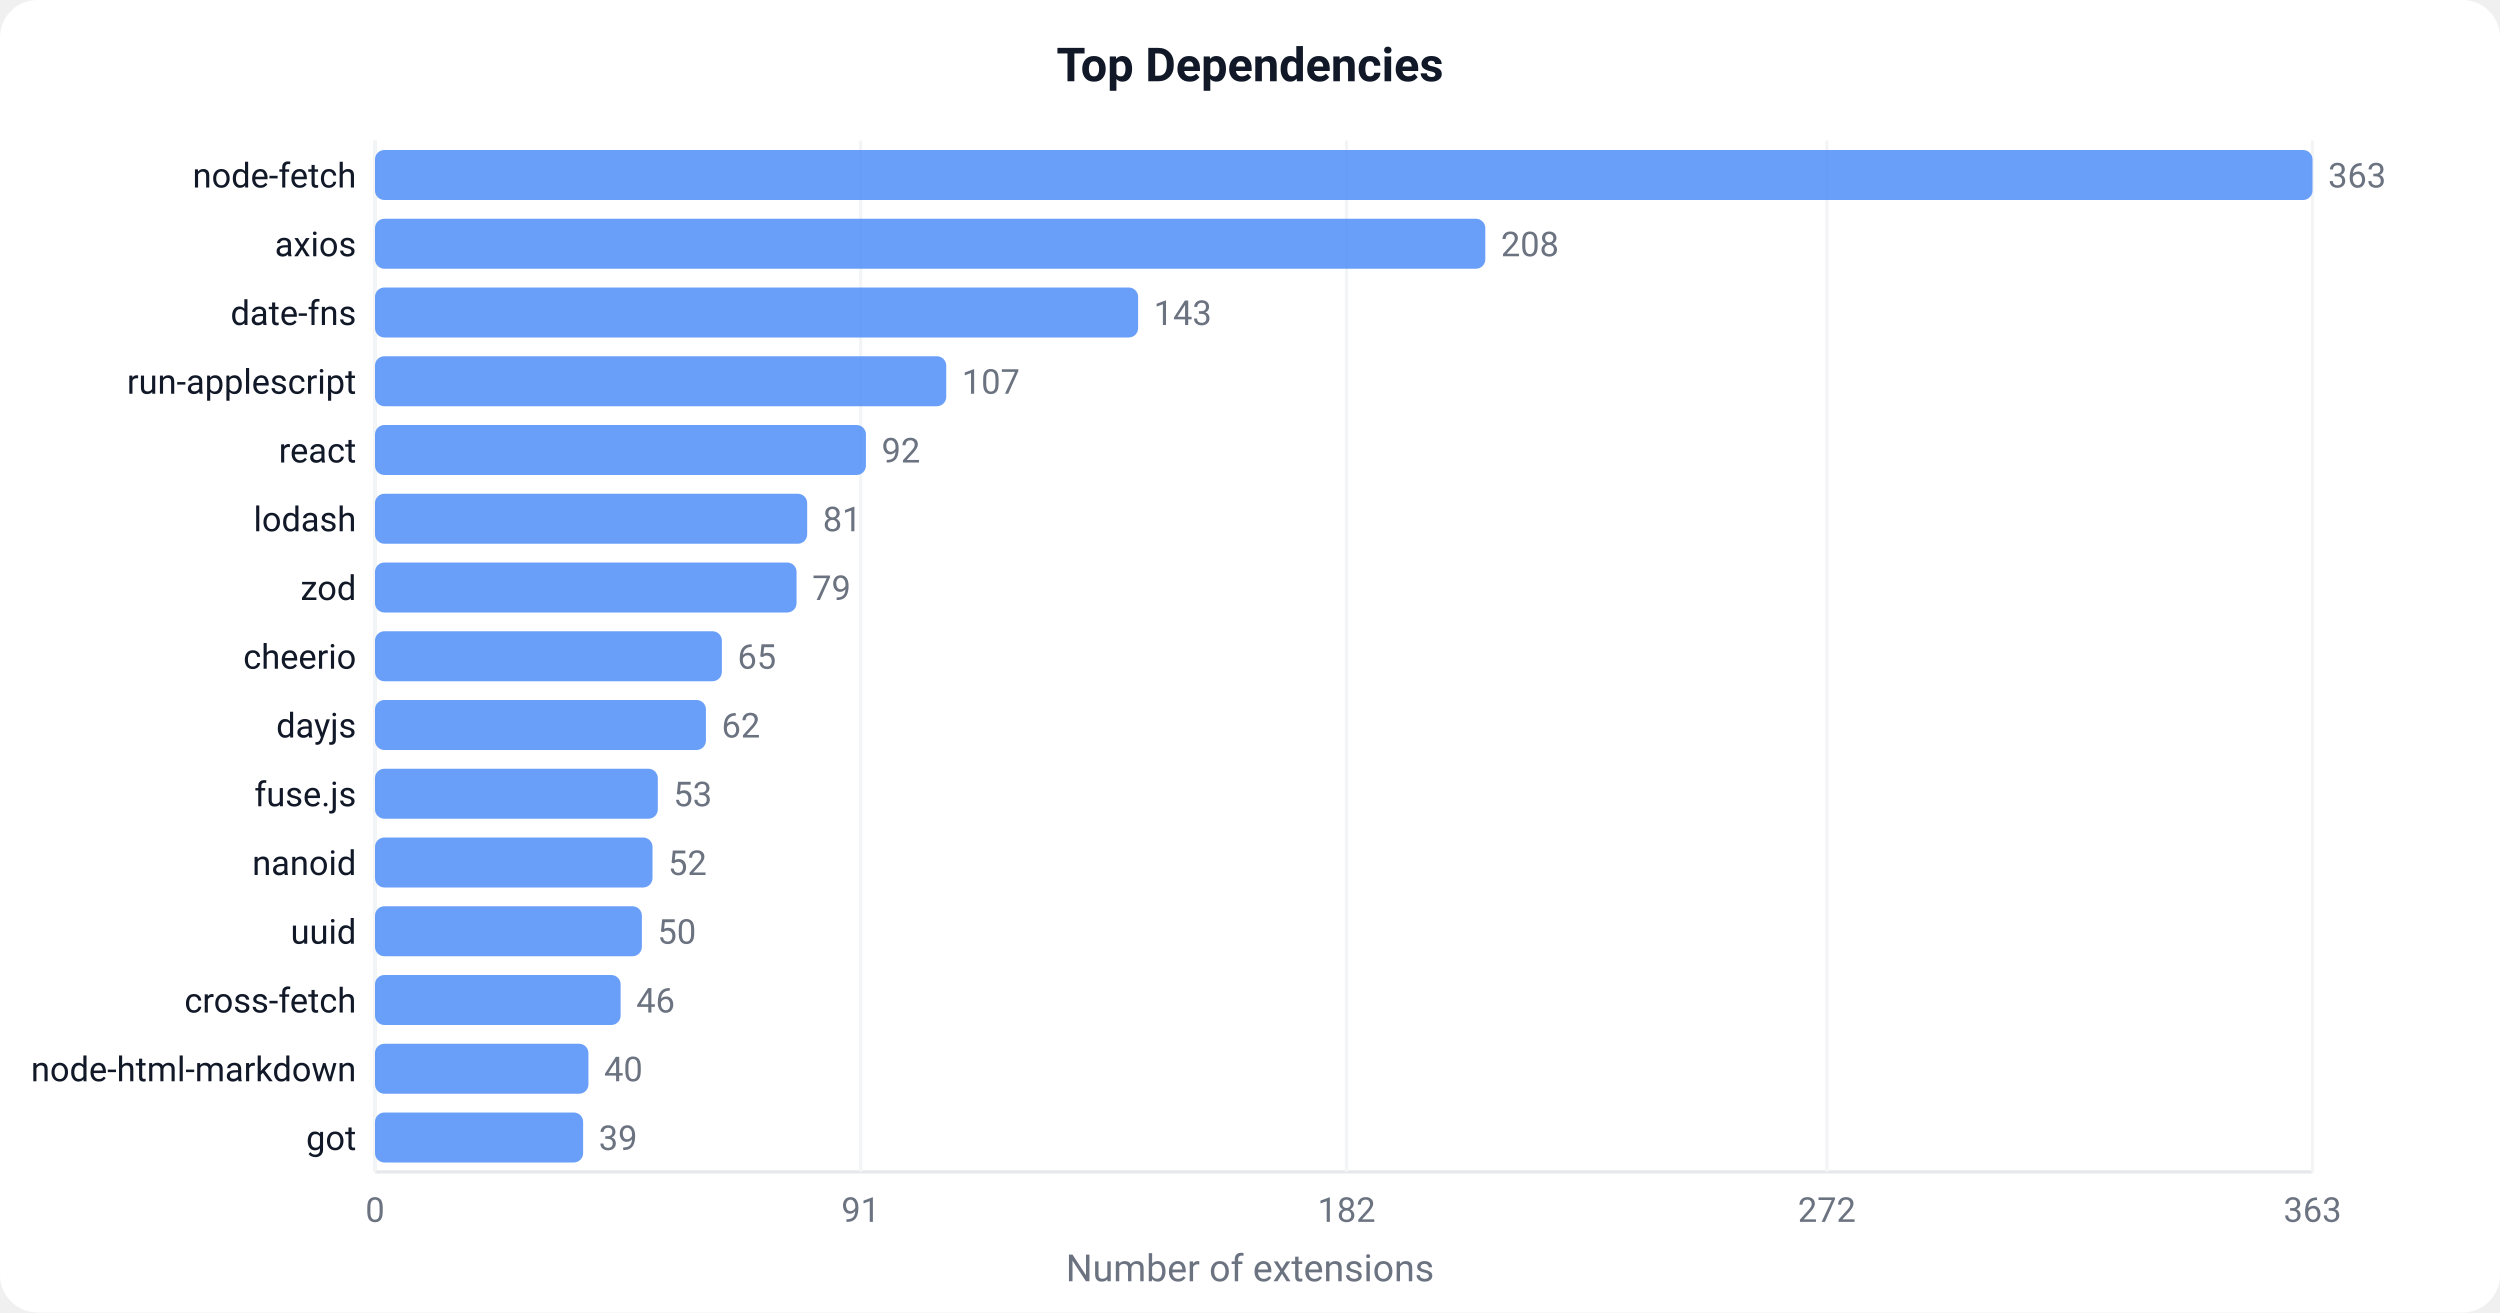
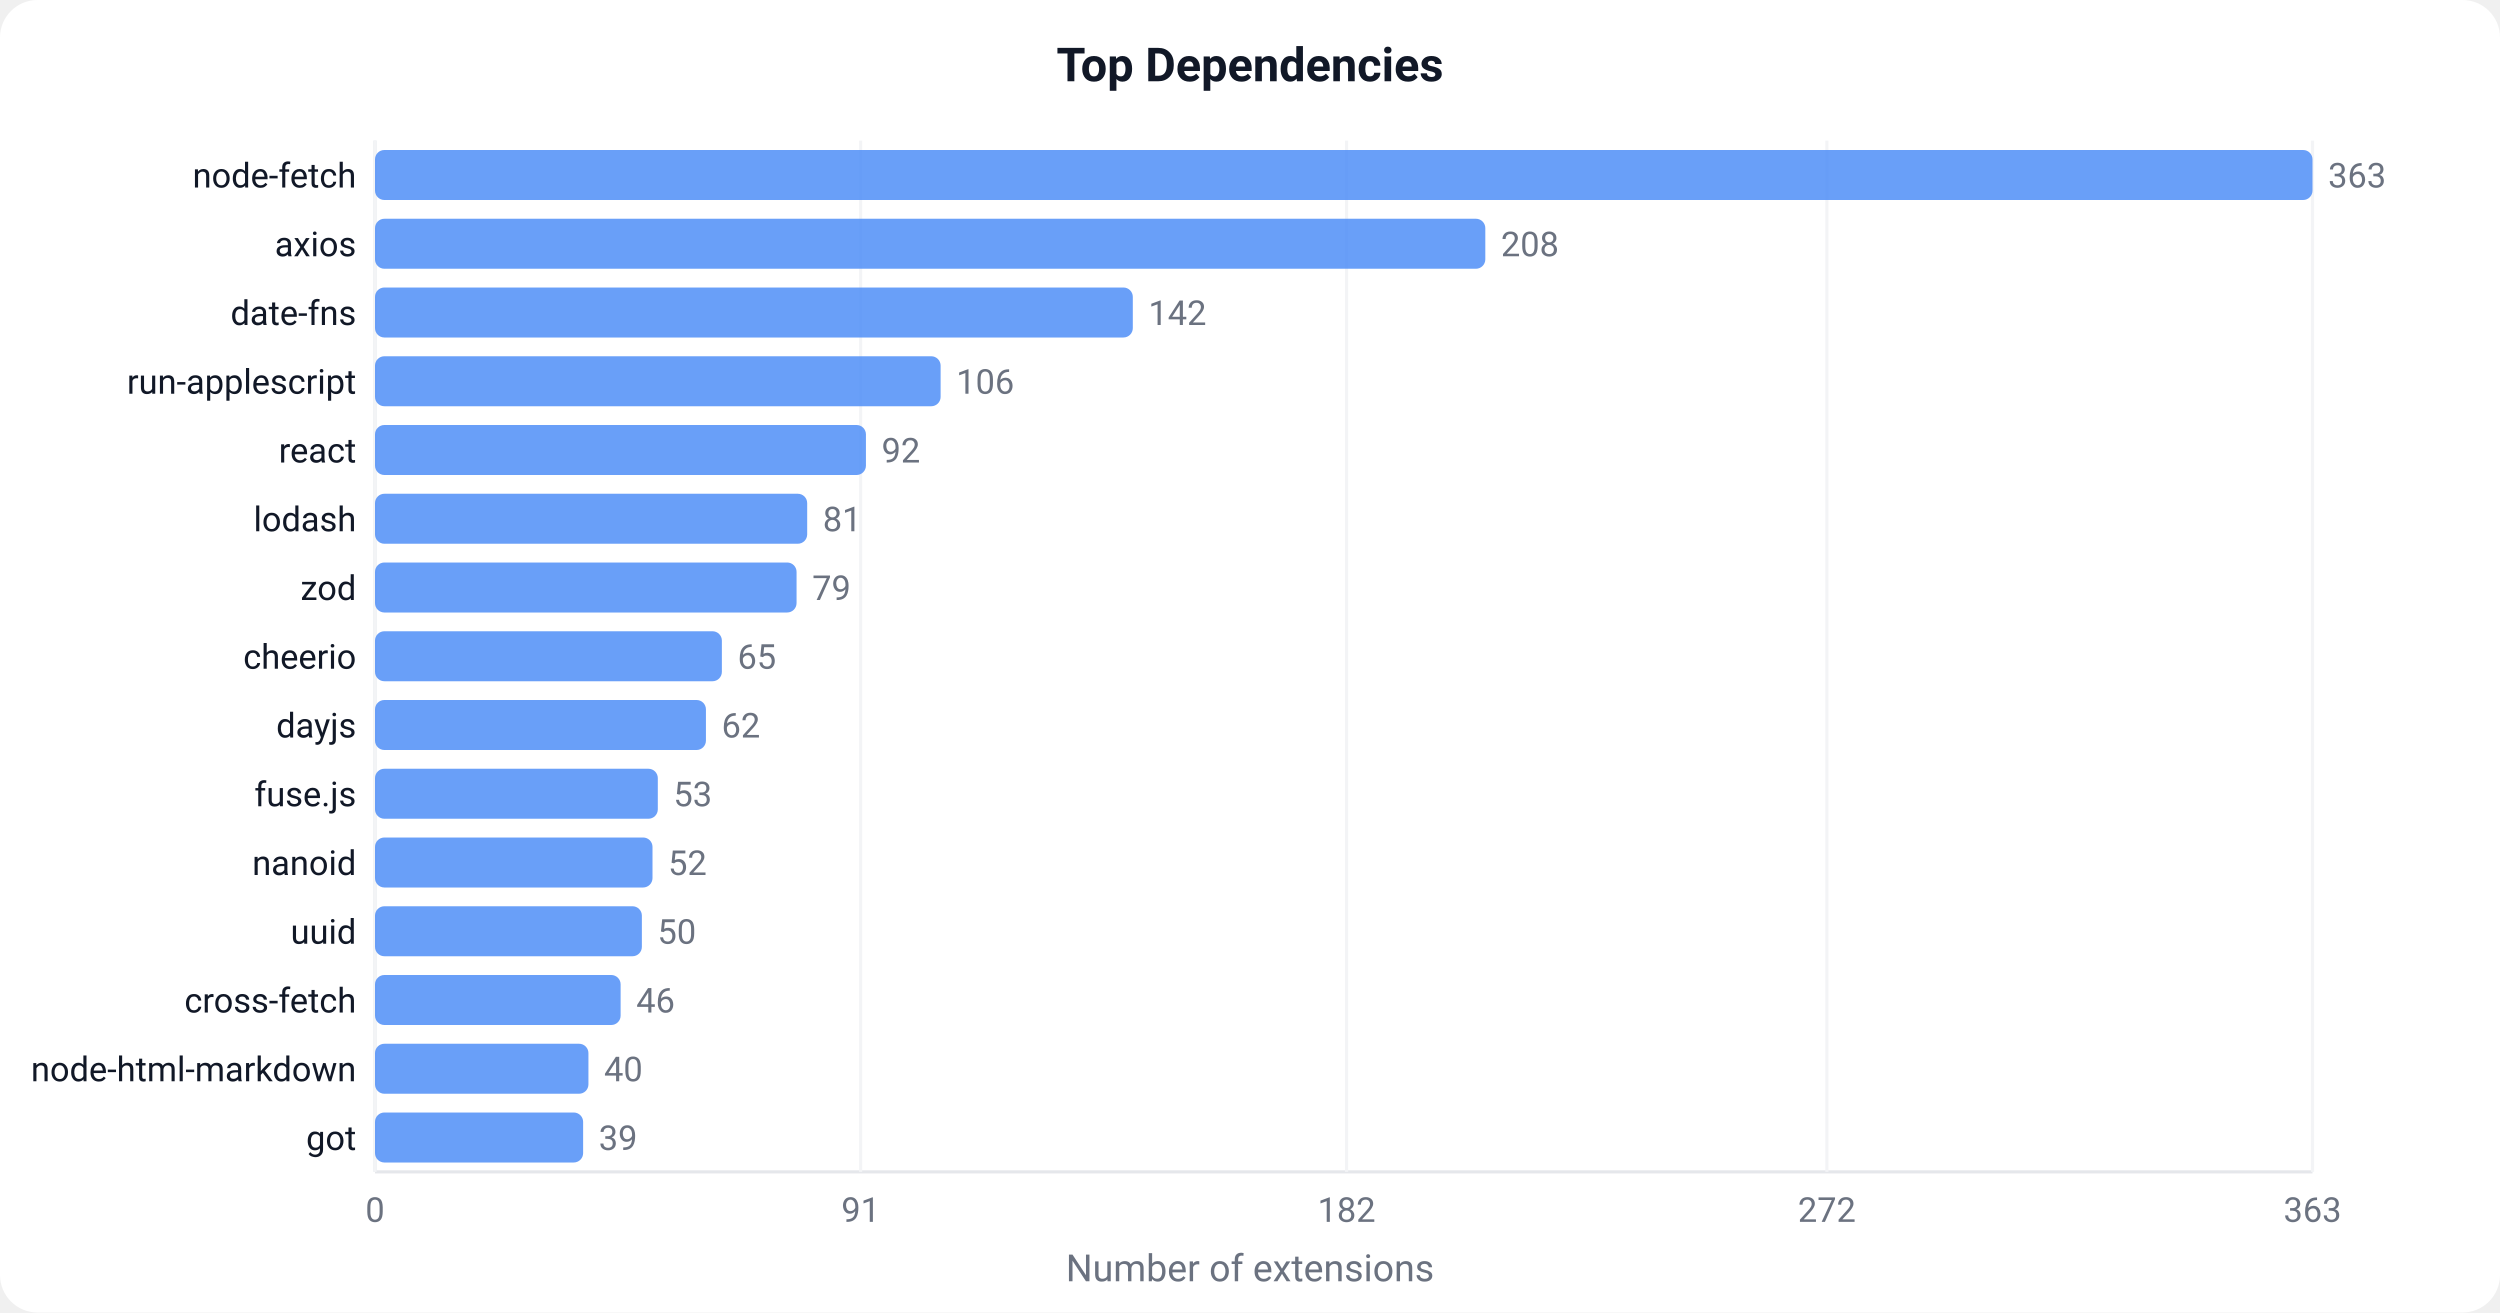
<svg xmlns="http://www.w3.org/2000/svg" width="800" height="420" viewBox="0 0 800 420">
  <defs>
    <style>text { font-family: -apple-system, BlinkMacSystemFont, 'Segoe UI', Roboto, sans-serif; }</style>
  </defs>
  <rect width="800" height="420" fill="#ffffff" rx="12" />
  <text x="400" y="26" text-anchor="middle" font-size="15" font-weight="600" fill="#111827">Top Dependencies</text>
  <line x1="120" y1="45" x2="120" y2="375" stroke="#e5e7eb" stroke-width="1" />
  <line x1="120" y1="375" x2="740" y2="375" stroke="#e5e7eb" stroke-width="1" />
  <line x1="120.0" y1="45" x2="120.0" y2="375" stroke="#f3f4f6" stroke-width="1" />
  <text x="120.0" y="391.0" text-anchor="middle" font-size="11" fill="#6b7280">0</text>
  <line x1="275.4" y1="45" x2="275.4" y2="375" stroke="#f3f4f6" stroke-width="1" />
  <text x="275.4" y="391.0" text-anchor="middle" font-size="11" fill="#6b7280">91</text>
  <line x1="430.9" y1="45" x2="430.9" y2="375" stroke="#f3f4f6" stroke-width="1" />
  <text x="430.9" y="391.0" text-anchor="middle" font-size="11" fill="#6b7280">182</text>
  <line x1="584.6" y1="45" x2="584.6" y2="375" stroke="#f3f4f6" stroke-width="1" />
  <text x="584.6" y="391.0" text-anchor="middle" font-size="11" fill="#6b7280">272</text>
  <line x1="740.0" y1="45" x2="740.0" y2="375" stroke="#f3f4f6" stroke-width="1" />
  <text x="740.0" y="391.0" text-anchor="middle" font-size="11" fill="#6b7280">363</text>
  <rect x="120" y="48.0" width="620.0" height="16" fill="#4F8EF7" rx="3" opacity="0.85" />
  <text x="114" y="60.0" text-anchor="end" font-size="11" fill="#111827">node-fetch</text>
  <text x="745.0" y="60.0" font-size="11" fill="#6b7280">363</text>
  <rect x="120" y="70.0" width="355.3" height="16" fill="#4F8EF7" rx="3" opacity="0.85" />
  <text x="114" y="82.0" text-anchor="end" font-size="11" fill="#111827">axios</text>
  <text x="480.3" y="82.0" font-size="11" fill="#6b7280">208</text>
-   <rect x="120" y="92.0" width="244.2" height="16" fill="#4F8EF7" rx="3" opacity="0.85" />
+   <rect x="120" y="92.0" width="242.5" height="16" fill="#4F8EF7" rx="3" opacity="0.85" />
  <text x="114" y="104.0" text-anchor="end" font-size="11" fill="#111827">date-fns</text>
-   <text x="369.2" y="104.0" font-size="11" fill="#6b7280">143</text>
-   <rect x="120" y="114.0" width="182.8" height="16" fill="#4F8EF7" rx="3" opacity="0.85" />
+   <text x="367.5" y="104.0" font-size="11" fill="#6b7280">142</text>
+   <rect x="120" y="114.0" width="181.0" height="16" fill="#4F8EF7" rx="3" opacity="0.85" />
  <text x="114" y="126.0" text-anchor="end" font-size="11" fill="#111827">run-applescript</text>
-   <text x="307.8" y="126.0" font-size="11" fill="#6b7280">107</text>
+   <text x="306.0" y="126.0" font-size="11" fill="#6b7280">106</text>
  <rect x="120" y="136.0" width="157.1" height="16" fill="#4F8EF7" rx="3" opacity="0.85" />
  <text x="114" y="148.0" text-anchor="end" font-size="11" fill="#111827">react</text>
  <text x="282.1" y="148.0" font-size="11" fill="#6b7280">92</text>
  <rect x="120" y="158.0" width="138.3" height="16" fill="#4F8EF7" rx="3" opacity="0.85" />
  <text x="114" y="170.0" text-anchor="end" font-size="11" fill="#111827">lodash</text>
  <text x="263.3" y="170.0" font-size="11" fill="#6b7280">81</text>
  <rect x="120" y="180.0" width="134.9" height="16" fill="#4F8EF7" rx="3" opacity="0.85" />
  <text x="114" y="192.0" text-anchor="end" font-size="11" fill="#111827">zod</text>
  <text x="259.9" y="192.0" font-size="11" fill="#6b7280">79</text>
  <rect x="120" y="202.0" width="111.0" height="16" fill="#4F8EF7" rx="3" opacity="0.85" />
  <text x="114" y="214.0" text-anchor="end" font-size="11" fill="#111827">cheerio</text>
  <text x="236.0" y="214.0" font-size="11" fill="#6b7280">65</text>
  <rect x="120" y="224.0" width="105.9" height="16" fill="#4F8EF7" rx="3" opacity="0.85" />
  <text x="114" y="236.0" text-anchor="end" font-size="11" fill="#111827">dayjs</text>
  <text x="230.9" y="236.0" font-size="11" fill="#6b7280">62</text>
  <rect x="120" y="246.0" width="90.5" height="16" fill="#4F8EF7" rx="3" opacity="0.85" />
  <text x="114" y="258.0" text-anchor="end" font-size="11" fill="#111827">fuse.js</text>
  <text x="215.5" y="258.0" font-size="11" fill="#6b7280">53</text>
  <rect x="120" y="268.0" width="88.8" height="16" fill="#4F8EF7" rx="3" opacity="0.85" />
  <text x="114" y="280.0" text-anchor="end" font-size="11" fill="#111827">nanoid</text>
  <text x="213.8" y="280.0" font-size="11" fill="#6b7280">52</text>
  <rect x="120" y="290.0" width="85.4" height="16" fill="#4F8EF7" rx="3" opacity="0.85" />
  <text x="114" y="302.0" text-anchor="end" font-size="11" fill="#111827">uuid</text>
  <text x="210.4" y="302.0" font-size="11" fill="#6b7280">50</text>
  <rect x="120" y="312.0" width="78.6" height="16" fill="#4F8EF7" rx="3" opacity="0.85" />
  <text x="114" y="324.0" text-anchor="end" font-size="11" fill="#111827">cross-fetch</text>
  <text x="203.6" y="324.0" font-size="11" fill="#6b7280">46</text>
  <rect x="120" y="334.0" width="68.3" height="16" fill="#4F8EF7" rx="3" opacity="0.85" />
  <text x="114" y="346.0" text-anchor="end" font-size="11" fill="#111827">node-html-markdown</text>
  <text x="193.3" y="346.0" font-size="11" fill="#6b7280">40</text>
  <rect x="120" y="356.0" width="66.6" height="16" fill="#4F8EF7" rx="3" opacity="0.85" />
  <text x="114" y="368.0" text-anchor="end" font-size="11" fill="#111827">got</text>
  <text x="191.6" y="368.0" font-size="11" fill="#6b7280">39</text>
  <text x="400" y="410" text-anchor="middle" font-size="12" fill="#6b7280">Number of extensions</text>
</svg>
